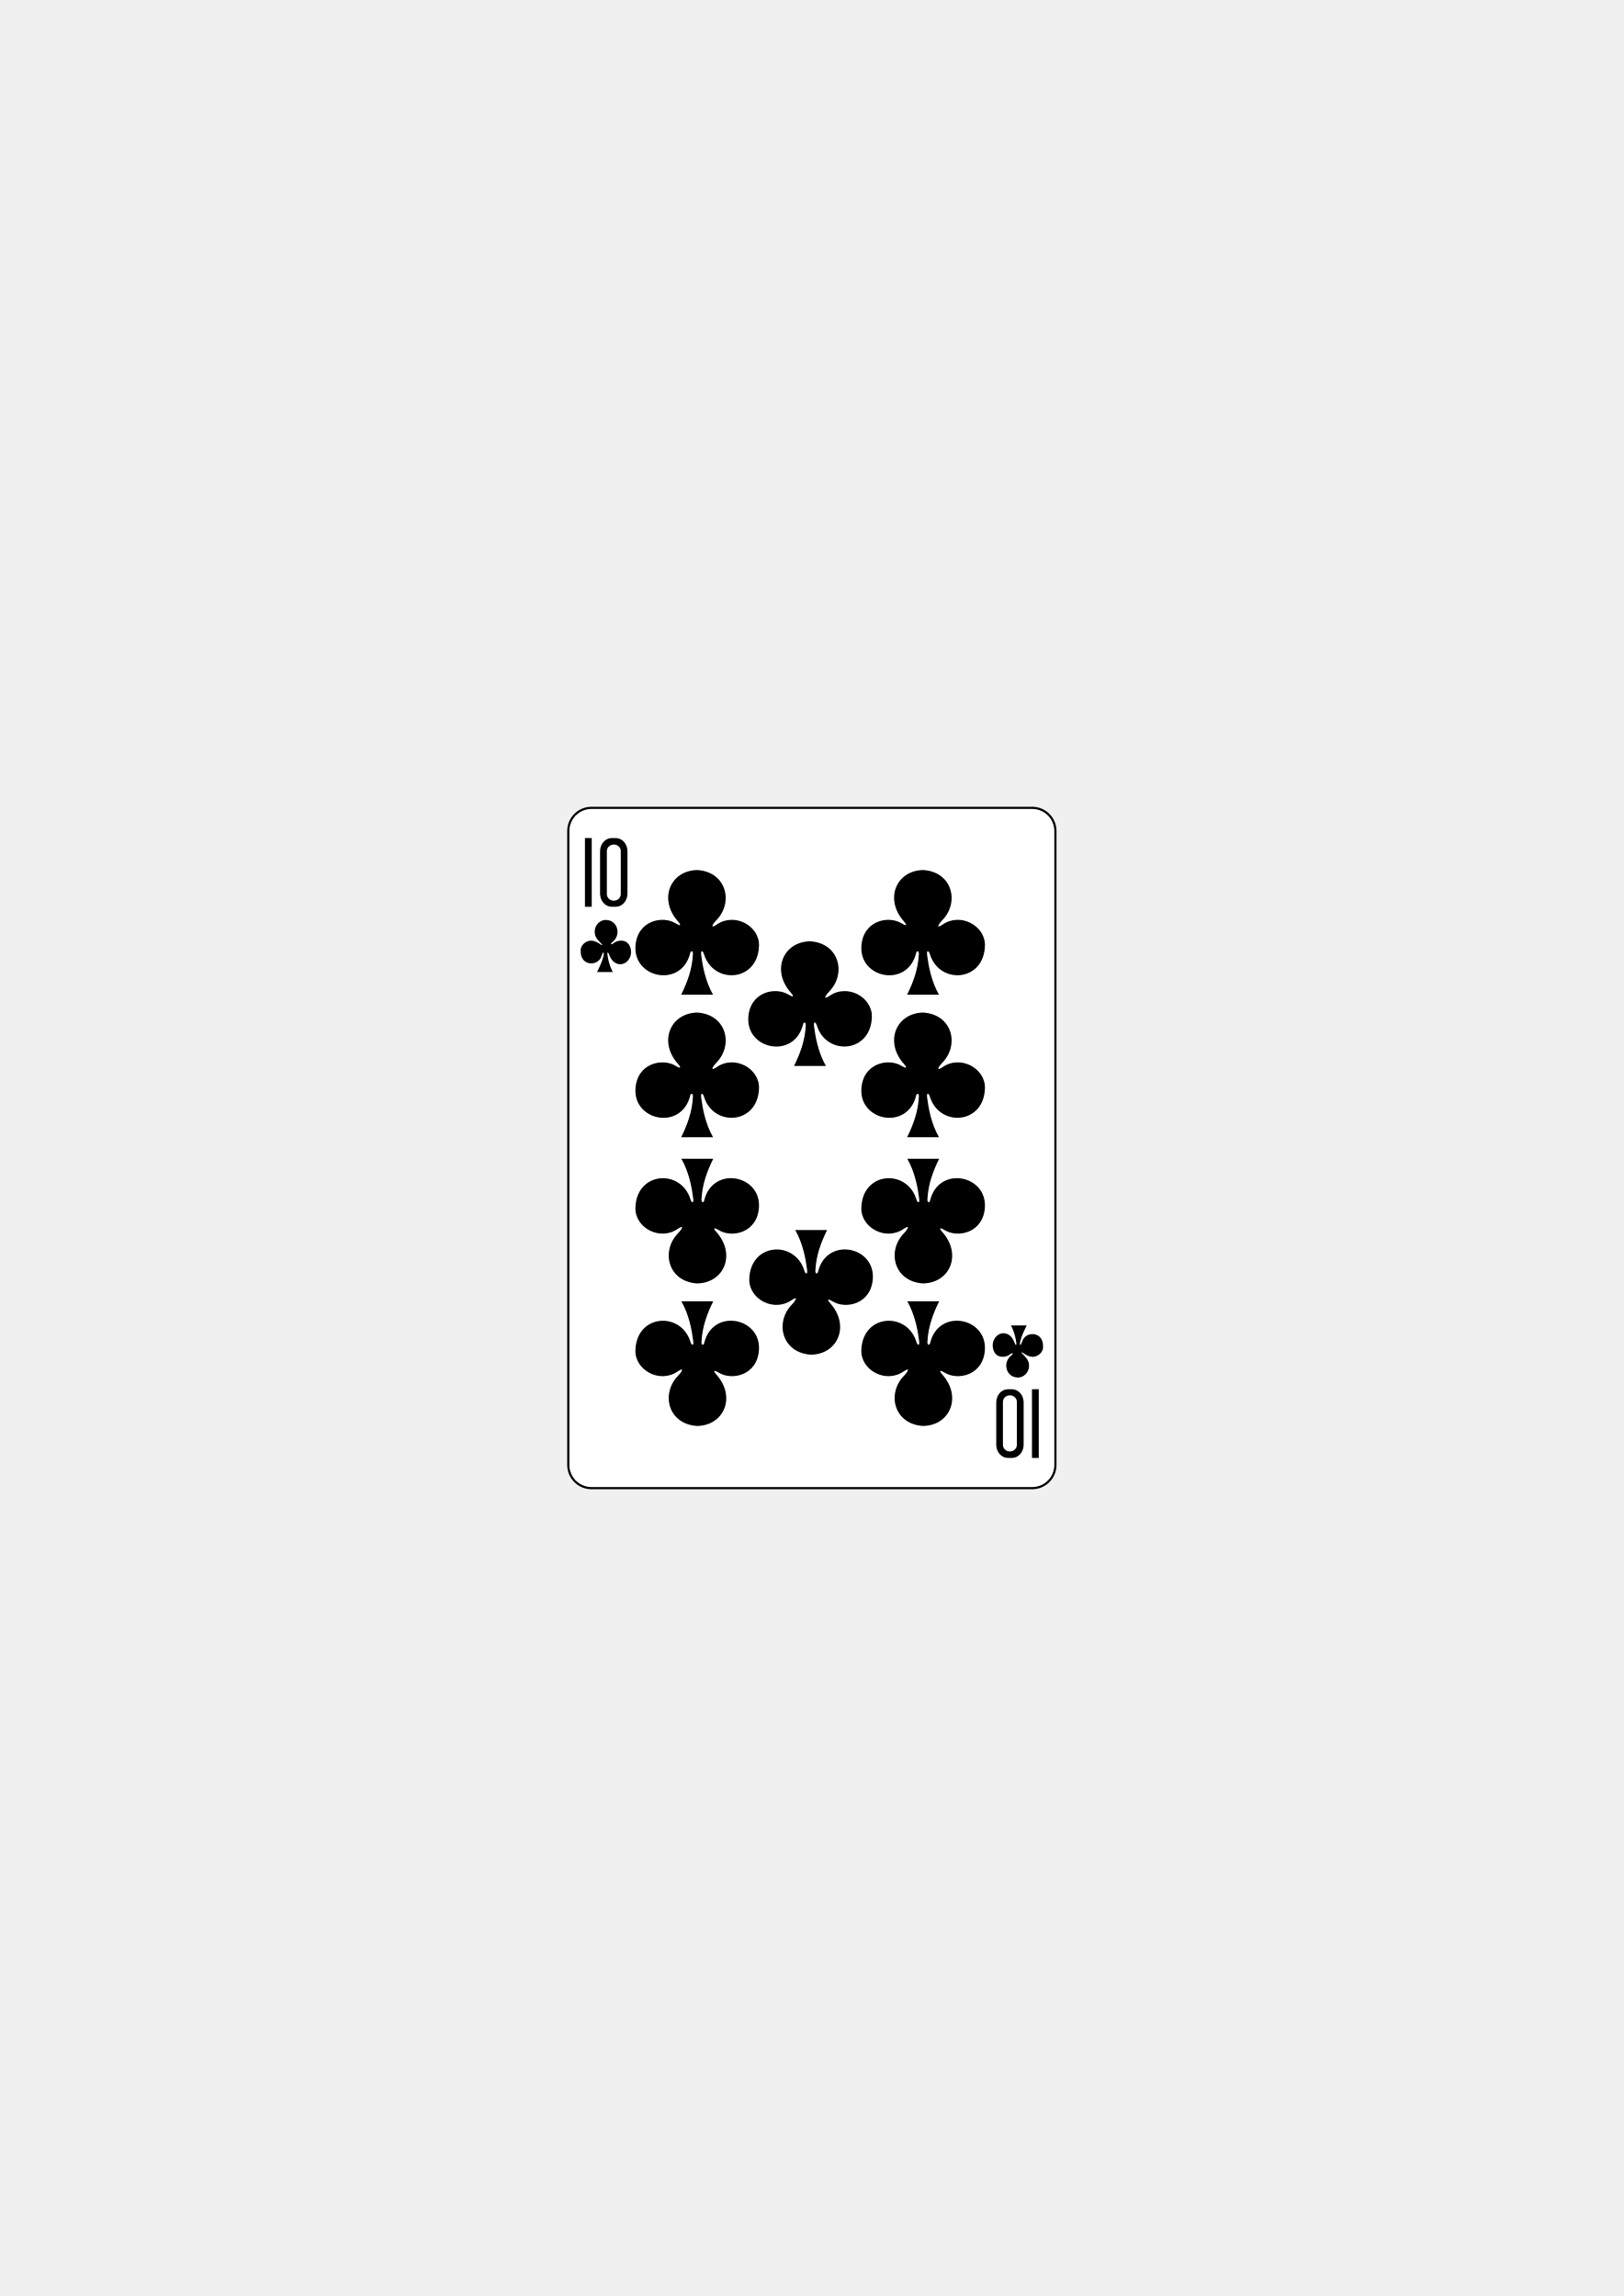
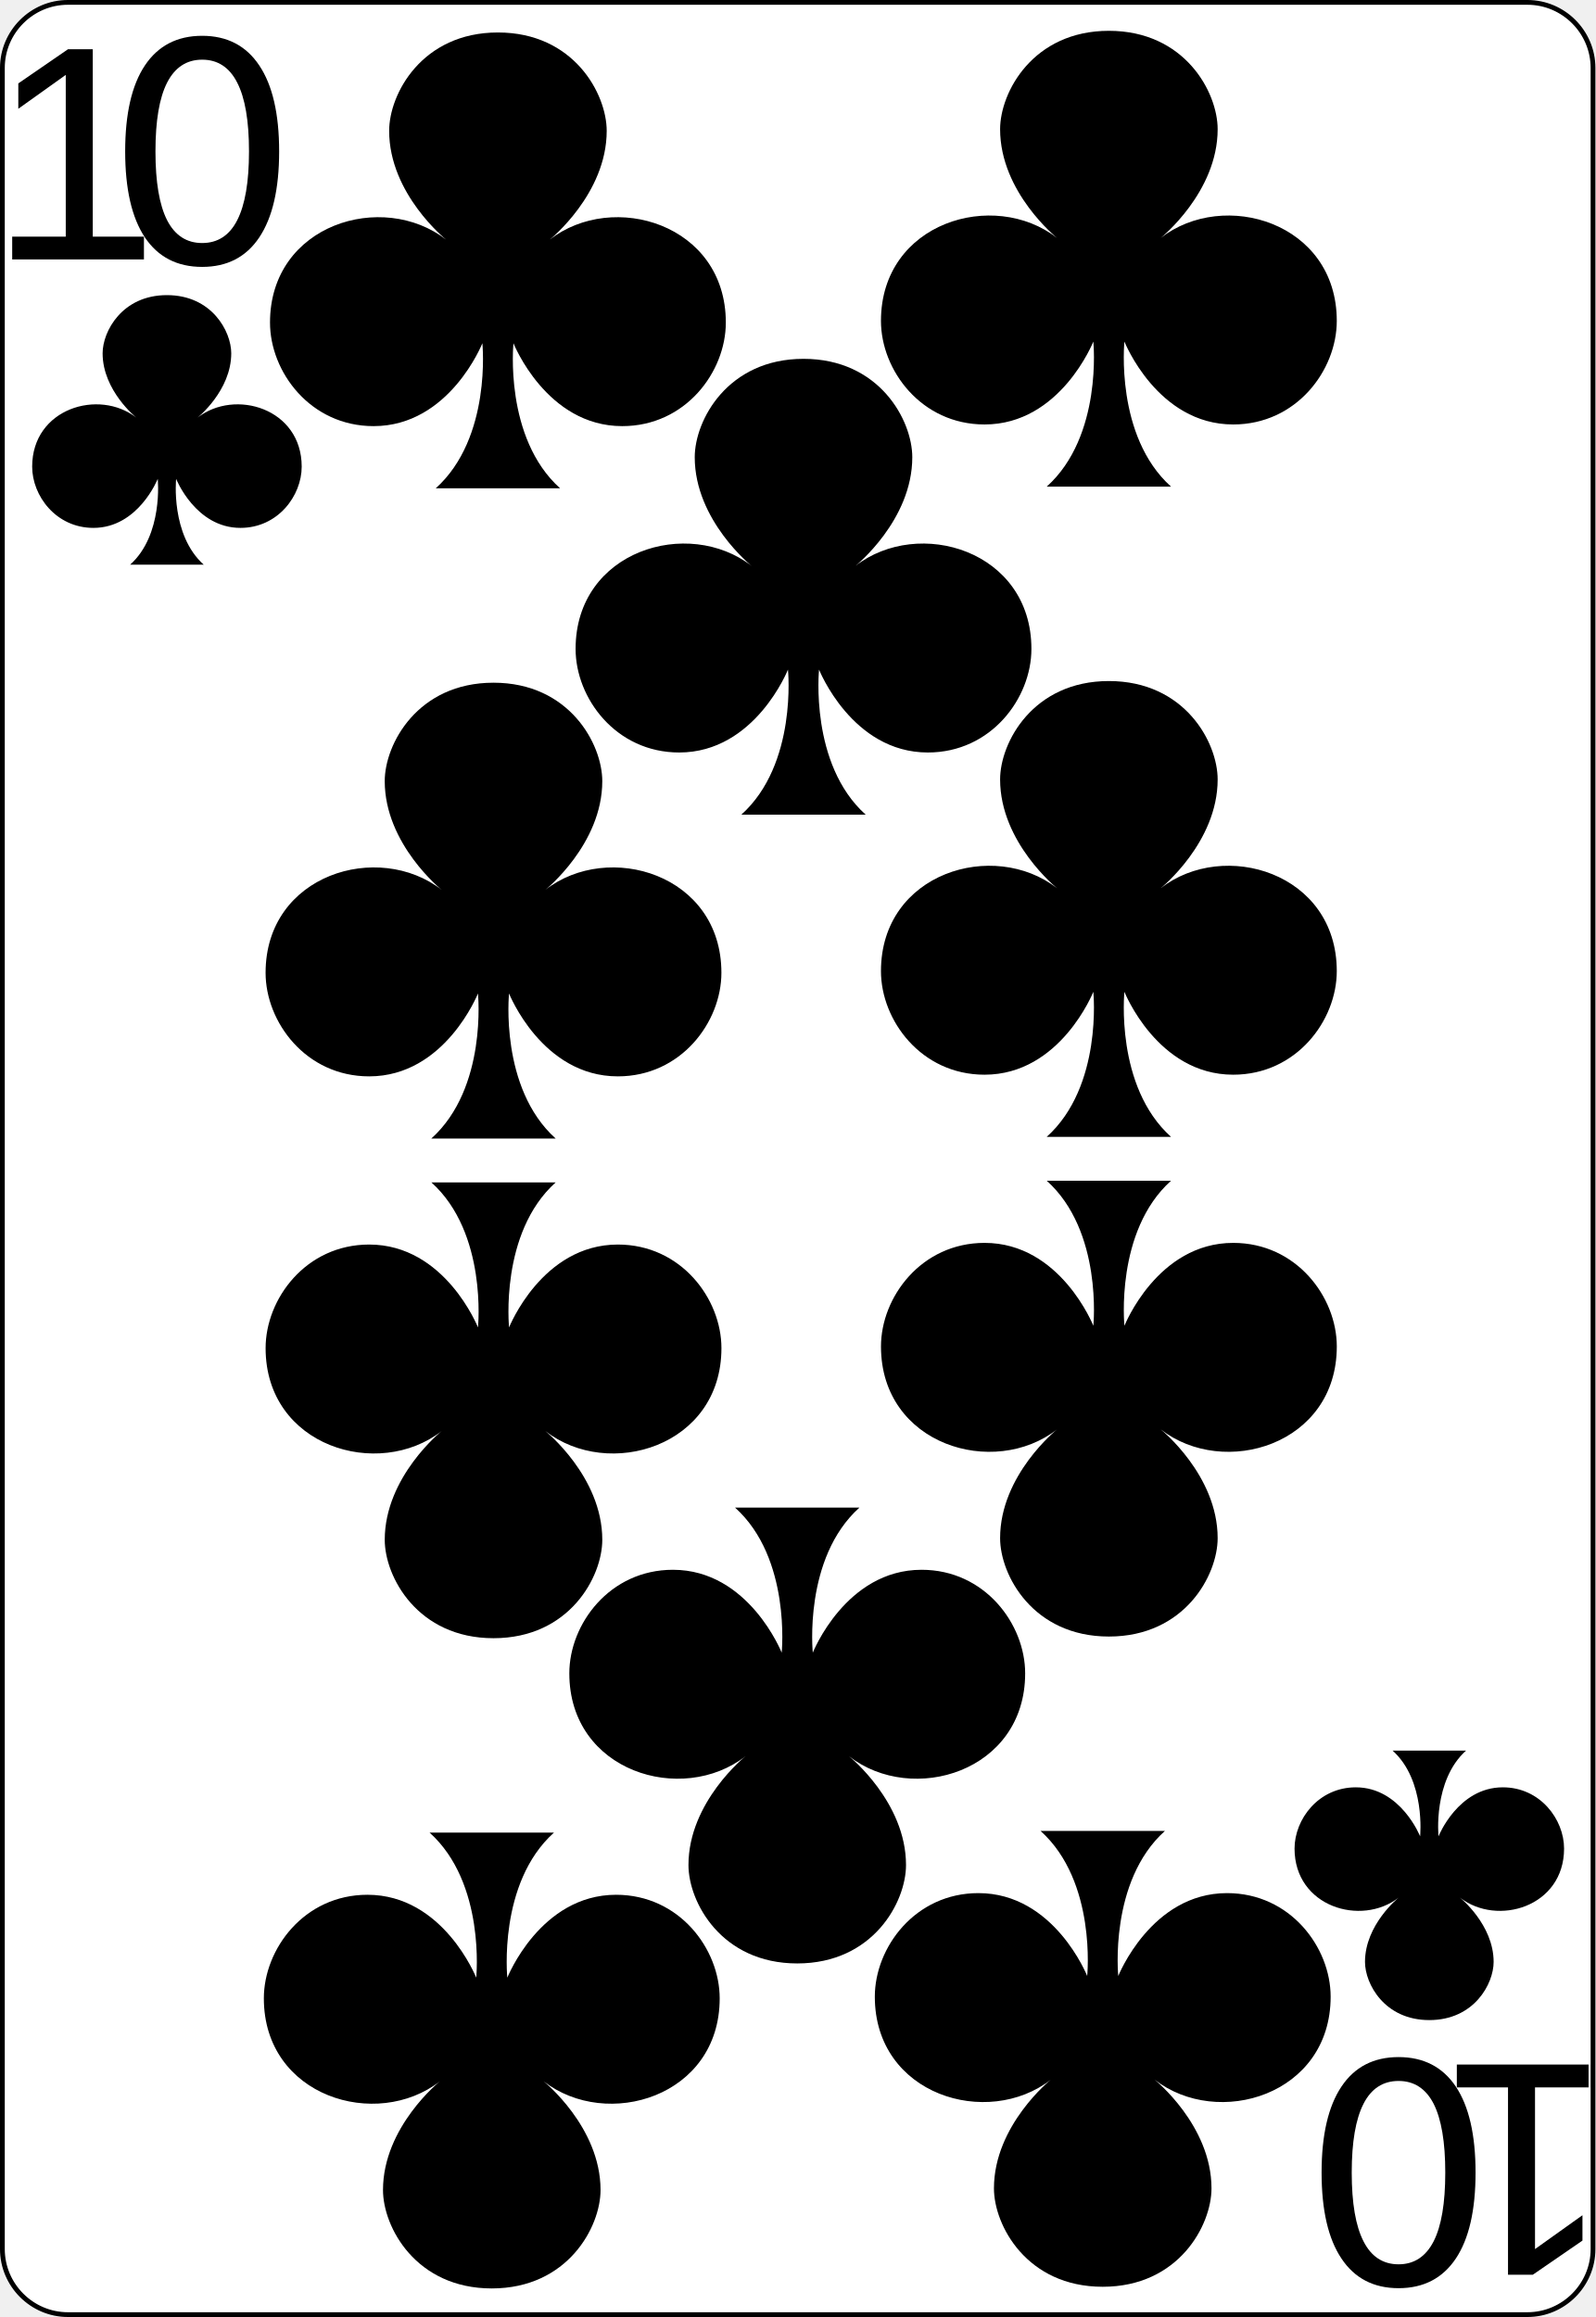
- <svg xmlns="http://www.w3.org/2000/svg" width="744.094" height="1052.362" id="svg4423" version="1.1">
-   <defs id="defs4425" />
-   <g id="layer1">
-     <g id="g3647" transform="translate(-1383.996,-219.6761)" style="display:inline">
-       <g id="g6967">
-         <g id="g8459">
-           <g transform="matrix(-1,0,0,-1,8572.044,-1533.237)" style="display:inline" id="g8795-7">
-             <rect y="-2435" x="6704.386" height="311.811" width="223.228" id="rect6365-6" style="fill:#ffffff;fill-opacity:1;stroke:#000000;stroke-width:0.997;stroke-miterlimit:4;stroke-opacity:1;stroke-dasharray:none;display:inline" rx="10.63" ry="10.63" />
-             <g transform="matrix(0.3010621,0,0,0.3010621,5267.56,-1982.703)" id="g8612-1">
-               <g transform="matrix(-0.5040424,0,0,-0.5040424,7403.638,312.0782)" id="g7984-2" style="fill:#f60302;fill-opacity:1;display:inline" />
-             </g>
-           </g>
-         </g>
-         <g id="g6949">
-           <path id="path7216-8" d="m 4797.862,-1351.724 0,-104.652 10.333,0 0,104.652 z" style="fill:#000000;fill-opacity:1;display:inline" transform="matrix(-0.3010621,0,0,-0.3010621,3304.484,449.4655)" />
-           <path id="rect7235-9" d="m 4838.815,-1456.376 c -9.945,0 -17.941,8.924 -17.941,20.004 l 0,64.644 c 0,11.08 7.995,20.004 17.941,20.004 l 5.796,0 c 9.945,0 17.956,-8.924 17.956,-20.004 l 0,-64.644 c 0,-11.08 -8.011,-20.004 -17.956,-20.004 l -5.796,0 z m 2.993,9.892 c 5.874,0 10.601,4.441 10.601,9.971 l 0,65.51 c 0,5.53 -4.726,9.986 -10.601,9.986 -5.874,0 -10.601,-4.457 -10.601,-9.986 l 0,-65.51 c 0,-5.53 4.726,-9.971 10.601,-9.971 z" style="fill:#000000;fill-opacity:1;stroke:none;display:inline" transform="matrix(-0.3010621,0,0,-0.3010621,3304.484,449.4655)" />
-           <path id="path7986-7" d="m 3799.25,1843.75 0,-207.625 20.5,0 0,207.625 z" style="fill:#000000;fill-opacity:1;display:inline" transform="matrix(0.151748,0,0,0.151748,1075.529,355.5106)" />
-           <path id="path7988-9" d="m 3880.5,1636.125 c -19.731,0 -35.594,17.704 -35.594,39.688 l 0,128.25 c 0,21.983 15.863,39.688 35.594,39.688 l 11.5,0 c 19.731,0 35.625,-17.704 35.625,-39.688 l 0,-128.25 c 0,-21.983 -15.894,-39.688 -35.625,-39.688 l -11.5,0 z m 5.938,19.625 c 11.654,0 21.031,8.81 21.031,19.781 l 0,129.969 c 0,10.971 -9.377,19.812 -21.031,19.812 -11.654,0 -21.031,-8.842 -21.031,-19.812 l 0,-129.969 c 0,-10.971 9.377,-19.781 21.031,-19.781 z" style="fill:#000000;fill-opacity:1;stroke:none;display:inline" transform="matrix(0.151748,0,0,0.151748,1075.529,355.5106)" />
-           <path style="fill:#000000;fill-opacity:1;display:inline" d="m 1799.688,740.923 c 2.879,-5.776 4.976,-11.701 5.348,-18.037 0.342,-2.332 -1.075,-2.371 -1.288,-0.729 -4.076,15.593 -25.763,11.37 -25.017,-3.296 0.605,-11.895 12.419,-14.454 18.582,-10.565 2.434,1.433 2.296,0.575 0.968,-0.912 -9.155,-10.211 -3.61,-23.362 8.761,-23.602 13.38,0.793 16.851,14.87 8.644,23.148 -1.021,0.995 -3.284,4.191 0.123,1.956 8.287,-5.888 19.787,0.443 19.553,9.521 -0.433,16.739 -20.839,17.987 -25.203,4.006 -0.42,-1.55 -1.629,-2.329 -1.295,0.304 0.605,4.767 1.857,11.953 5.437,18.206 z" id="path3289" />
-           <path id="path3291" d="m 1696.155,740.923 c 2.879,-5.776 4.976,-11.701 5.348,-18.037 0.342,-2.332 -1.075,-2.371 -1.288,-0.729 -4.076,15.593 -25.763,11.37 -25.017,-3.296 0.605,-11.895 12.419,-14.454 18.582,-10.565 2.434,1.433 2.296,0.575 0.968,-0.912 -9.155,-10.211 -3.61,-23.362 8.761,-23.602 13.38,0.793 16.851,14.87 8.644,23.148 -1.021,0.995 -3.284,4.191 0.123,1.956 8.287,-5.888 19.787,0.443 19.553,9.521 -0.433,16.739 -20.839,17.987 -25.203,4.006 -0.42,-1.55 -1.629,-2.329 -1.295,0.304 0.605,4.767 1.857,11.953 5.437,18.206 z" style="fill:#000000;fill-opacity:1;display:inline" />
-           <path style="fill:#000000;fill-opacity:1;display:inline" d="m 1747.871,708.257 c 2.879,-5.776 4.976,-11.701 5.348,-18.037 0.342,-2.332 -1.075,-2.371 -1.288,-0.729 -4.076,15.593 -25.763,11.37 -25.017,-3.296 0.605,-11.895 12.419,-14.454 18.582,-10.565 2.434,1.433 2.296,0.575 0.968,-0.912 -9.155,-10.211 -3.61,-23.362 8.761,-23.602 13.38,0.793 16.851,14.87 8.644,23.148 -1.021,0.995 -3.284,4.191 0.123,1.956 8.287,-5.888 19.787,0.443 19.553,9.521 -0.433,16.739 -20.839,17.987 -25.203,4.006 -0.42,-1.55 -1.629,-2.329 -1.295,0.304 0.605,4.767 1.857,11.953 5.437,18.206 z" id="path3293" />
-           <path id="path3295" d="m 1799.688,675.592 c 2.879,-5.776 4.976,-11.701 5.348,-18.037 0.342,-2.332 -1.075,-2.371 -1.288,-0.729 -4.076,15.593 -25.763,11.37 -25.017,-3.296 0.605,-11.895 12.419,-14.454 18.582,-10.565 2.434,1.433 2.296,0.575 0.968,-0.912 -9.155,-10.211 -3.61,-23.362 8.761,-23.602 13.38,0.793 16.851,14.87 8.644,23.148 -1.021,0.995 -3.284,4.191 0.123,1.956 8.287,-5.888 19.787,0.443 19.553,9.521 -0.433,16.739 -20.839,17.987 -25.203,4.006 -0.42,-1.55 -1.629,-2.329 -1.295,0.304 0.605,4.767 1.857,11.953 5.437,18.206 z" style="fill:#000000;fill-opacity:1;display:inline" />
-           <path style="fill:#000000;fill-opacity:1;display:inline" d="m 1696.155,675.592 c 2.879,-5.776 4.976,-11.701 5.348,-18.037 0.342,-2.332 -1.075,-2.371 -1.288,-0.729 -4.076,15.593 -25.763,11.37 -25.017,-3.296 0.605,-11.895 12.419,-14.454 18.582,-10.565 2.434,1.433 2.296,0.575 0.968,-0.912 -9.155,-10.211 -3.61,-23.362 8.761,-23.602 13.38,0.793 16.851,14.87 8.644,23.148 -1.021,0.995 -3.284,4.191 0.123,1.956 8.287,-5.888 19.787,0.443 19.553,9.521 -0.433,16.739 -20.839,17.987 -25.203,4.006 -0.42,-1.55 -1.629,-2.329 -1.295,0.304 0.605,4.767 1.857,11.953 5.437,18.206 z" id="path3297" />
-           <path style="fill:#000000;fill-opacity:1;display:inline" d="m 1710.857,750.791 c -2.879,5.776 -4.976,11.701 -5.348,18.037 -0.342,2.332 1.075,2.371 1.288,0.729 4.076,-15.593 25.763,-11.37 25.017,3.297 -0.605,11.895 -12.419,14.454 -18.582,10.565 -2.434,-1.433 -2.296,-0.575 -0.968,0.912 9.155,10.211 3.61,23.362 -8.761,23.602 -13.38,-0.793 -16.851,-14.87 -8.644,-23.148 1.021,-0.995 3.284,-4.191 -0.123,-1.956 -8.287,5.888 -19.787,-0.443 -19.553,-9.521 0.433,-16.739 20.839,-17.987 25.203,-4.006 0.42,1.55 1.629,2.329 1.295,-0.304 -0.605,-4.767 -1.857,-11.953 -5.437,-18.206 z" id="path3363" />
-           <path id="path3365" d="m 1710.857,816.122 c -2.879,5.776 -4.976,11.701 -5.348,18.037 -0.342,2.332 1.075,2.371 1.288,0.729 4.076,-15.593 25.763,-11.37 25.017,3.297 -0.605,11.895 -12.419,14.454 -18.582,10.565 -2.434,-1.433 -2.296,-0.575 -0.968,0.912 9.155,10.211 3.61,23.362 -8.761,23.602 -13.38,-0.793 -16.851,-14.87 -8.644,-23.148 1.021,-0.995 3.284,-4.191 -0.123,-1.956 -8.287,5.888 -19.787,-0.443 -19.553,-9.521 0.433,-16.739 20.839,-17.987 25.203,-4.006 0.42,1.55 1.629,2.329 1.295,-0.304 -0.605,-4.767 -1.857,-11.953 -5.437,-18.206 z" style="fill:#000000;fill-opacity:1;display:inline" />
-           <path id="path3387" d="m 1814.39,750.791 c -2.879,5.775 -4.976,11.701 -5.348,18.037 -0.342,2.332 1.075,2.371 1.288,0.729 4.076,-15.593 25.763,-11.37 25.017,3.296 -0.605,11.895 -12.419,14.454 -18.582,10.565 -2.434,-1.433 -2.296,-0.575 -0.968,0.912 9.155,10.211 3.61,23.362 -8.761,23.602 -13.38,-0.793 -16.851,-14.87 -8.644,-23.148 1.021,-0.995 3.284,-4.191 -0.123,-1.956 -8.287,5.888 -19.787,-0.443 -19.553,-9.521 0.433,-16.739 20.839,-17.987 25.203,-4.006 0.42,1.55 1.629,2.329 1.295,-0.304 -0.605,-4.767 -1.857,-11.953 -5.437,-18.206 z" style="fill:#000000;fill-opacity:1;display:inline" />
-           <path style="fill:#000000;fill-opacity:1;display:inline" d="m 1814.39,816.122 c -2.879,5.775 -4.976,11.701 -5.348,18.037 -0.342,2.332 1.075,2.371 1.288,0.729 4.076,-15.593 25.763,-11.37 25.017,3.296 -0.605,11.895 -12.419,14.454 -18.582,10.565 -2.434,-1.433 -2.296,-0.575 -0.968,0.912 9.155,10.211 3.61,23.362 -8.761,23.602 -13.38,-0.793 -16.851,-14.87 -8.644,-23.148 1.021,-0.995 3.284,-4.191 -0.123,-1.956 -8.287,5.888 -19.787,-0.443 -19.553,-9.521 0.433,-16.739 20.839,-17.987 25.203,-4.006 0.42,1.55 1.629,2.329 1.295,-0.304 -0.605,-4.767 -1.857,-11.953 -5.437,-18.206 z" id="path3389" />
-           <path id="path3391" d="m 1763.04,783.457 c -2.879,5.775 -4.976,11.701 -5.348,18.037 -0.342,2.332 1.075,2.371 1.288,0.729 4.076,-15.593 25.763,-11.37 25.017,3.296 -0.605,11.895 -12.419,14.454 -18.582,10.565 -2.434,-1.433 -2.296,-0.575 -0.968,0.912 9.155,10.211 3.61,23.362 -8.761,23.602 -13.38,-0.793 -16.851,-14.87 -8.644,-23.148 1.021,-0.995 3.284,-4.191 -0.123,-1.956 -8.287,5.888 -19.787,-0.443 -19.553,-9.521 0.433,-16.739 20.839,-17.987 25.203,-4.006 0.42,1.55 1.629,2.329 1.295,-0.304 -0.605,-4.767 -1.857,-11.953 -5.437,-18.206 z" style="fill:#000000;fill-opacity:1;display:inline" />
-           <path style="fill:#000000;fill-opacity:1;display:inline" d="m 1657.601,665.193 c 1.192,-2.445 2.352,-4.721 2.984,-7.401 0.419,-2.528 -0.438,-1.589 -0.925,0.068 -0.721,2.297 -2.723,3.344 -4.58,3.369 -3.371,0.045 -5.053,-2.604 -4.948,-5.454 -0.368,-2.999 2.671,-5.12 4.962,-4.957 1.722,0.123 3.224,1.052 4.133,1.775 0.596,0.315 1.234,0.455 0.345,-0.358 -1.678,-1.833 -3.077,-2.964 -3.046,-5.711 0.029,-2.579 2.233,-5.268 5.155,-5.184 3.651,0.105 5.312,2.89 5.303,5.481 -0.01,1.888 -0.954,3.626 -2.411,4.703 -0.944,0.766 -0.679,1.34 0.398,0.615 1.035,-0.892 2.267,-1.283 3.545,-1.31 3.49,-0.055 4.855,2.961 4.655,5.764 -0.187,2.626 -2.423,5.328 -5.369,5.022 -2.631,-0.301 -4.013,-2.51 -4.805,-4.777 -0.262,-0.695 -0.676,-0.883 -0.664,0.153 0.608,5.057 2.492,8.204 2.505,8.202 z" id="path3464" />
-           <path style="fill:#000000;fill-opacity:1;display:inline" d="m 1854.506,827.196 c -1.192,2.445 -2.352,4.721 -2.984,7.401 -0.419,2.528 0.438,1.589 0.925,-0.068 0.721,-2.297 2.723,-3.344 4.58,-3.369 3.371,-0.045 5.053,2.604 4.948,5.454 0.368,2.999 -2.671,5.12 -4.962,4.957 -1.722,-0.123 -3.224,-1.052 -4.133,-1.775 -0.596,-0.315 -1.234,-0.455 -0.345,0.358 1.678,1.833 3.077,2.964 3.046,5.711 -0.029,2.579 -2.233,5.268 -5.155,5.184 -3.651,-0.105 -5.312,-2.89 -5.303,-5.481 0.01,-1.888 0.954,-3.626 2.411,-4.703 0.944,-0.766 0.679,-1.34 -0.398,-0.615 -1.035,0.892 -2.267,1.283 -3.545,1.31 -3.49,0.055 -4.855,-2.961 -4.655,-5.764 0.187,-2.626 2.423,-5.328 5.369,-5.022 2.631,0.301 4.013,2.51 4.805,4.777 0.262,0.695 0.676,0.883 0.664,-0.153 -0.608,-5.057 -2.492,-8.204 -2.505,-8.202 z" id="path3486" />
-         </g>
-       </g>
+ <svg xmlns="http://www.w3.org/2000/svg" xmlns:xlink="http://www.w3.org/1999/xlink" width="167.087pt" height="242.667pt" viewBox="0 0 167.087 242.667" xml:space="preserve" id="svg2" version="1.1">
+   <defs id="defs41">
+     <radialGradient xlink:href="#linearGradient2984" id="radialGradient3760" cx="48.231" cy="18.138" fx="48.231" fy="18.138" r="9.5" gradientUnits="userSpaceOnUse" gradientTransform="matrix(-1.560526,0.01828294,-0.02684055,-2.290953,123.9838,58.80911)" />
+     <linearGradient id="linearGradient2984">
+       <stop style="stop-color:#000000;stop-opacity:1;" offset="0" id="stop2986" />
+       <stop style="stop-color:#000000;stop-opacity:0.656;" offset="1" id="stop2988" />
+     </linearGradient>
+     <radialGradient xlink:href="#linearGradient3784" id="radialGradient3792" cx="171.487" cy="511.223" fx="171.487" fy="511.223" r="81.903" gradientTransform="matrix(1.152989,-0.6739155,0.3948202,0.6754904,-233.6326,270.4008)" gradientUnits="userSpaceOnUse" />
+     <linearGradient id="linearGradient3784">
+       <stop style="stop-color:#ffffff;stop-opacity:0.534;" offset="0" id="stop3786" />
+       <stop style="stop-color:#000000;stop-opacity:0;" offset="1" id="stop3788" />
+     </linearGradient>
+     <radialGradient r="81.903" fy="511.223" fx="171.487" cy="511.223" cx="171.487" gradientTransform="matrix(1.152989,-0.6739155,0.3948202,0.6754904,-233.6326,270.4008)" gradientUnits="userSpaceOnUse" id="radialGradient3855" xlink:href="#linearGradient3784-4" />
+     <linearGradient id="linearGradient3784-4">
+       <stop style="stop-color:#ffffff;stop-opacity:0.519;" offset="0" id="stop3786-8" />
+       <stop style="stop-color:#000000;stop-opacity:0;" offset="1" id="stop3788-6" />
+     </linearGradient>
+     <radialGradient r="81.903" fy="461.841" fx="181.694" cy="461.841" cx="181.694" gradientTransform="matrix(1.152989,-0.6739155,0.3948202,0.6754904,-233.6326,270.4008)" gradientUnits="userSpaceOnUse" id="radialGradient3916" xlink:href="#linearGradient3784-3" />
+     <linearGradient id="linearGradient3784-3">
+       <stop style="stop-color:#ffffff;stop-opacity:0.702;" offset="0" id="stop3786-86" />
+       <stop style="stop-color:#000000;stop-opacity:0;" offset="1" id="stop3788-2" />
+     </linearGradient>
+   </defs>
+   <g id="Layer_x0020_1" style="fill-rule:nonzero;clip-rule:nonzero;stroke:#000000;stroke-miterlimit:4;">
+     <path style="fill:#FFFFFF;stroke-width:0.5;" d="M166.837,235.548c0,3.777-3.087,6.869-6.871,6.869H7.111c-3.775,0-6.861-3.092-6.861-6.869V7.12C0.25,3.343,3.336,0.25,7.111,0.25h152.855    c3.784,0,6.871,3.093,6.871,6.87v228.428z" id="path5" />
+     <g style="stroke:none;" id="g7">
+       <g id="g9">
+ 				
+ 			</g>
+     </g>
+     <g id="g15">
+ 			
+ 		</g>
+     <g id="g19">
+ 			
+ 		</g>
+     <g style="stroke:none;" id="g23">
+       <g id="g25">
+ 				
+ 			</g>
+     </g>
+     <g style="stroke:none;" id="g31">
+       <g id="g33">
+ 				
+ 			</g>
    </g>
  </g>
+   <g transform="matrix(1.485651,0,0,1.485651,-54.02466,10.01807)" id="layer1-1-4">
+     <path id="cl-9" d="m 50.291,22.698 c 0,0 2.375,-1.9 2.375,-4.534 0,-1.542 -1.369,-4.102 -4.534,-4.102 -3.165,0 -4.534,2.561 -4.534,4.102 0,2.634 2.375,4.534 2.375,4.534 -2.638,-2.055 -7.341,-0.652 -7.341,3.455 0,2.056 1.68,4.318 4.318,4.318 3.165,0 4.534,-3.455 4.534,-3.455 0,0 0.402,3.938 -1.943,6.046 h 5.182 c -2.345,-2.107 -1.943,-6.046 -1.943,-6.046 0,0 1.369,3.455 4.534,3.455 2.639,0 4.318,-2.263 4.318,-4.318 0,-4.107 -4.703,-5.51 -7.341,-3.455 z" style="fill:#000000" />
+   </g>
+   <g transform="matrix(-1.485651,0,0,-1.485651,221.1992,232.4618)" id="layer1-1-4-1">
+     <path id="cl-9-7" d="m 50.291,22.698 c 0,0 2.375,-1.9 2.375,-4.534 0,-1.542 -1.369,-4.102 -4.534,-4.102 -3.165,0 -4.534,2.561 -4.534,4.102 0,2.634 2.375,4.534 2.375,4.534 -2.638,-2.055 -7.341,-0.652 -7.341,3.455 0,2.056 1.68,4.318 4.318,4.318 3.165,0 4.534,-3.455 4.534,-3.455 0,0 0.402,3.938 -1.943,6.046 h 5.182 c -2.345,-2.107 -1.943,-6.046 -1.943,-6.046 0,0 1.369,3.455 4.534,3.455 2.639,0 4.318,-2.263 4.318,-4.318 0,-4.107 -4.703,-5.51 -7.341,-3.455 z" style="fill:#000000" />
+   </g>
+   <path style="fill:#000000" d="m 57.573,25.1 c 0,0 5.967,-4.774 5.967,-11.392 0,-3.874 -3.44,-10.307 -11.392,-10.307 -7.952,0 -11.392,6.435 -11.392,10.307 0,6.618 5.967,11.392 5.967,11.392 -6.628,-5.163 -18.445,-1.638 -18.445,8.681 0,5.166 4.221,10.849 10.849,10.849 7.952,0 11.392,-8.681 11.392,-8.681 0,0 1.01,9.895 -4.882,15.191 h 13.02 c -5.892,-5.294 -4.882,-15.191 -4.882,-15.191 0,0 3.44,8.681 11.392,8.681 6.631,0 10.849,-5.686 10.849,-10.849 0,-10.319 -11.817,-13.844 -18.445,-8.681 z" id="cl-9-8" />
+   <path style="fill:#000000" d="m 57.11,93.201 c 0,0 5.967,-4.774 5.967,-11.392 0,-3.874 -3.44,-10.307 -11.392,-10.307 -7.952,0 -11.392,6.435 -11.392,10.307 0,6.618 5.967,11.392 5.967,11.392 -6.628,-5.163 -18.445,-1.638 -18.445,8.681 0,5.166 4.221,10.849 10.849,10.849 7.952,0 11.392,-8.681 11.392,-8.681 0,0 1.01,9.895 -4.882,15.191 h 13.02 c -5.892,-5.294 -4.882,-15.191 -4.882,-15.191 0,0 3.44,8.681 11.392,8.681 6.631,0 10.849,-5.686 10.849,-10.849 0,-10.319 -11.817,-13.844 -18.445,-8.681 z" id="cl-9-8-0" />
+   <path style="fill:#000000" d="m 121.558,24.926 c 0,0 5.967,-4.774 5.967,-11.392 0,-3.874 -3.44,-10.307 -11.392,-10.307 -7.952,0 -11.392,6.435 -11.392,10.307 0,6.618 5.967,11.392 5.967,11.392 -6.628,-5.163 -18.445,-1.638 -18.445,8.681 0,5.166 4.221,10.849 10.849,10.849 7.952,0 11.392,-8.681 11.392,-8.681 0,0 1.01,9.895 -4.882,15.191 h 13.02 c -5.892,-5.294 -4.882,-15.191 -4.882,-15.191 0,0 3.44,8.681 11.392,8.681 6.631,0 10.849,-5.686 10.849,-10.849 0,-10.319 -11.817,-13.844 -18.445,-8.681 z" id="cl-9-8-9" />
+   <path style="fill:#000000" d="m 121.558,93.027 c 0,0 5.967,-4.774 5.967,-11.392 0,-3.874 -3.44,-10.307 -11.392,-10.307 -7.952,0 -11.392,6.435 -11.392,10.307 0,6.618 5.967,11.392 5.967,11.392 -6.628,-5.163 -18.445,-1.638 -18.445,8.681 0,5.166 4.221,10.849 10.849,10.849 7.952,0 11.392,-8.681 11.392,-8.681 0,0 1.01,9.895 -4.882,15.191 h 13.02 c -5.892,-5.294 -4.882,-15.191 -4.882,-15.191 0,0 3.44,8.681 11.392,8.681 6.631,0 10.849,-5.686 10.849,-10.849 0,-10.319 -11.817,-13.844 -18.445,-8.681 z" id="cl-9-8-0-4" />
+   <path style="fill:#000000" d="m 89.577,59.281 c 0,0 5.967,-4.774 5.967,-11.392 0,-3.874 -3.44,-10.307 -11.392,-10.307 -7.952,0 -11.392,6.435 -11.392,10.307 0,6.618 5.967,11.392 5.967,11.392 -6.628,-5.163 -18.445,-1.638 -18.445,8.681 0,5.166 4.221,10.849 10.849,10.849 7.952,0 11.392,-8.681 11.392,-8.681 0,0 1.01,9.895 -4.882,15.191 h 13.02 c -5.892,-5.294 -4.882,-15.191 -4.882,-15.191 0,0 3.44,8.681 11.392,8.681 6.631,0 10.849,-5.686 10.849,-10.849 0,-10.319 -11.817,-13.844 -18.445,-8.681 z" id="cl-9-8-8" />
+   <path style="fill:#000000" d="m 110.063,217.802 c 0,0 -5.967,4.774 -5.967,11.392 0,3.874 3.44,10.307 11.392,10.307 7.952,0 11.392,-6.435 11.392,-10.307 0,-6.618 -5.967,-11.392 -5.967,-11.392 6.628,5.163 18.445,1.638 18.445,-8.681 0,-5.166 -4.221,-10.849 -10.849,-10.849 -7.952,0 -11.392,8.681 -11.392,8.681 0,0 -1.01,-9.895 4.882,-15.191 h -13.02 c 5.892,5.294 4.882,15.191 4.882,15.191 0,0 -3.44,-8.681 -11.392,-8.681 -6.631,0 -10.849,5.686 -10.849,10.849 0,10.319 11.817,13.844 18.445,8.681 z" id="cl-9-8-4" />
+   <path style="fill:#000000" d="m 110.708,149.701 c 0,0 -5.967,4.774 -5.967,11.392 0,3.874 3.44,10.307 11.392,10.307 7.952,0 11.392,-6.435 11.392,-10.307 0,-6.618 -5.967,-11.392 -5.967,-11.392 6.628,5.163 18.445,1.638 18.445,-8.681 0,-5.166 -4.221,-10.849 -10.849,-10.849 -7.952,0 -11.392,8.681 -11.392,8.681 0,0 -1.01,-9.895 4.882,-15.191 h -13.02 c 5.892,5.294 4.882,15.191 4.882,15.191 0,0 -3.44,-8.681 -11.392,-8.681 -6.631,0 -10.849,5.686 -10.849,10.849 0,10.319 11.817,13.844 18.445,8.681 z" id="cl-9-8-0-2" />
+   <path style="fill:#000000" d="m 46.078,217.976 c 0,0 -5.967,4.774 -5.967,11.392 0,3.874 3.44,10.307 11.392,10.307 7.952,0 11.392,-6.435 11.392,-10.307 0,-6.618 -5.967,-11.392 -5.967,-11.392 6.628,5.163 18.445,1.638 18.445,-8.681 0,-5.166 -4.221,-10.849 -10.849,-10.849 -7.952,0 -11.392,8.681 -11.392,8.681 0,0 -1.01,-9.895 4.882,-15.191 H 44.992 c 5.892,5.294 4.882,15.191 4.882,15.191 0,0 -3.44,-8.681 -11.392,-8.681 -6.631,0 -10.849,5.686 -10.849,10.849 0,10.319 11.817,13.844 18.445,8.681 z" id="cl-9-8-9-6" />
+   <path style="fill:#000000" d="m 46.261,149.875 c 0,0 -5.967,4.774 -5.967,11.392 0,3.874 3.44,10.307 11.392,10.307 7.952,0 11.392,-6.435 11.392,-10.307 0,-6.618 -5.967,-11.392 -5.967,-11.392 6.628,5.163 18.445,1.638 18.445,-8.681 0,-5.166 -4.221,-10.849 -10.849,-10.849 -7.952,0 -11.392,8.681 -11.392,8.681 0,0 -1.01,-9.895 4.882,-15.191 H 45.176 c 5.892,5.294 4.882,15.191 4.882,15.191 0,0 -3.44,-8.681 -11.392,-8.681 -6.631,0 -10.849,5.686 -10.849,10.849 0,10.319 11.817,13.844 18.445,8.681 z" id="cl-9-8-0-4-9" />
+   <text xml:space="preserve" style="font-size:32px;font-style:normal;font-weight:normal;line-height:125%;letter-spacing:0px;word-spacing:0px;fill:#000000;fill-opacity:1;stroke:none;font-family:Bitstream Vera Sans" x="-1.162" y="27.17" id="text3788">
+     <tspan id="tspan3790" x="-1.162" y="27.17" style="font-style:normal;font-variant:normal;font-weight:normal;font-stretch:normal;font-family:Arial;-inkscape-font-specification:Arial">1</tspan>
+   </text>
+   <text xml:space="preserve" style="font-size:32px;font-style:normal;font-weight:normal;line-height:125%;letter-spacing:0px;word-spacing:0px;fill:#000000;fill-opacity:1;stroke:none;font-family:Bitstream Vera Sans" x="11" y="27.499" id="text3038">
+     <tspan id="tspan3040" x="11" y="27.499">0</tspan>
+   </text>
+   <path style="fill:#000000" d="m 78.07,183.938 c 0,0 -5.967,4.774 -5.967,11.392 0,3.874 3.44,10.307 11.392,10.307 7.952,0 11.392,-6.435 11.392,-10.307 0,-6.618 -5.967,-11.392 -5.967,-11.392 6.628,5.163 18.445,1.638 18.445,-8.681 0,-5.166 -4.221,-10.849 -10.849,-10.849 -7.952,0 -11.392,8.681 -11.392,8.681 0,0 -1.01,-9.895 4.882,-15.191 H 76.984 c 5.892,5.294 4.882,15.191 4.882,15.191 0,0 -3.44,-8.681 -11.392,-8.681 -6.631,0 -10.849,5.686 -10.849,10.849 0,10.319 11.817,13.844 18.445,8.681 z" id="cl-9-8-8-8" />
+   <text xml:space="preserve" style="font-size:32px;font-style:normal;font-weight:normal;line-height:125%;letter-spacing:0px;word-spacing:0px;fill:#000000;fill-opacity:1;stroke:none;font-family:Bitstream Vera Sans" x="-168.809" y="-216.226" id="text3788-0" transform="scale(-1,-1)">
+     <tspan id="tspan3790-6" x="-168.809" y="-216.226" style="font-style:normal;font-variant:normal;font-weight:normal;font-stretch:normal;font-family:Arial;-inkscape-font-specification:Arial">1</tspan>
+   </text>
+   <text xml:space="preserve" style="font-size:32px;font-style:normal;font-weight:normal;line-height:125%;letter-spacing:0px;word-spacing:0px;fill:#000000;fill-opacity:1;stroke:none;font-family:Bitstream Vera Sans" x="-156.646" y="-215.897" id="text3038-8" transform="scale(-1,-1)">
+     <tspan id="tspan3040-9" x="-156.646" y="-215.897">0</tspan>
+   </text>
</svg>
